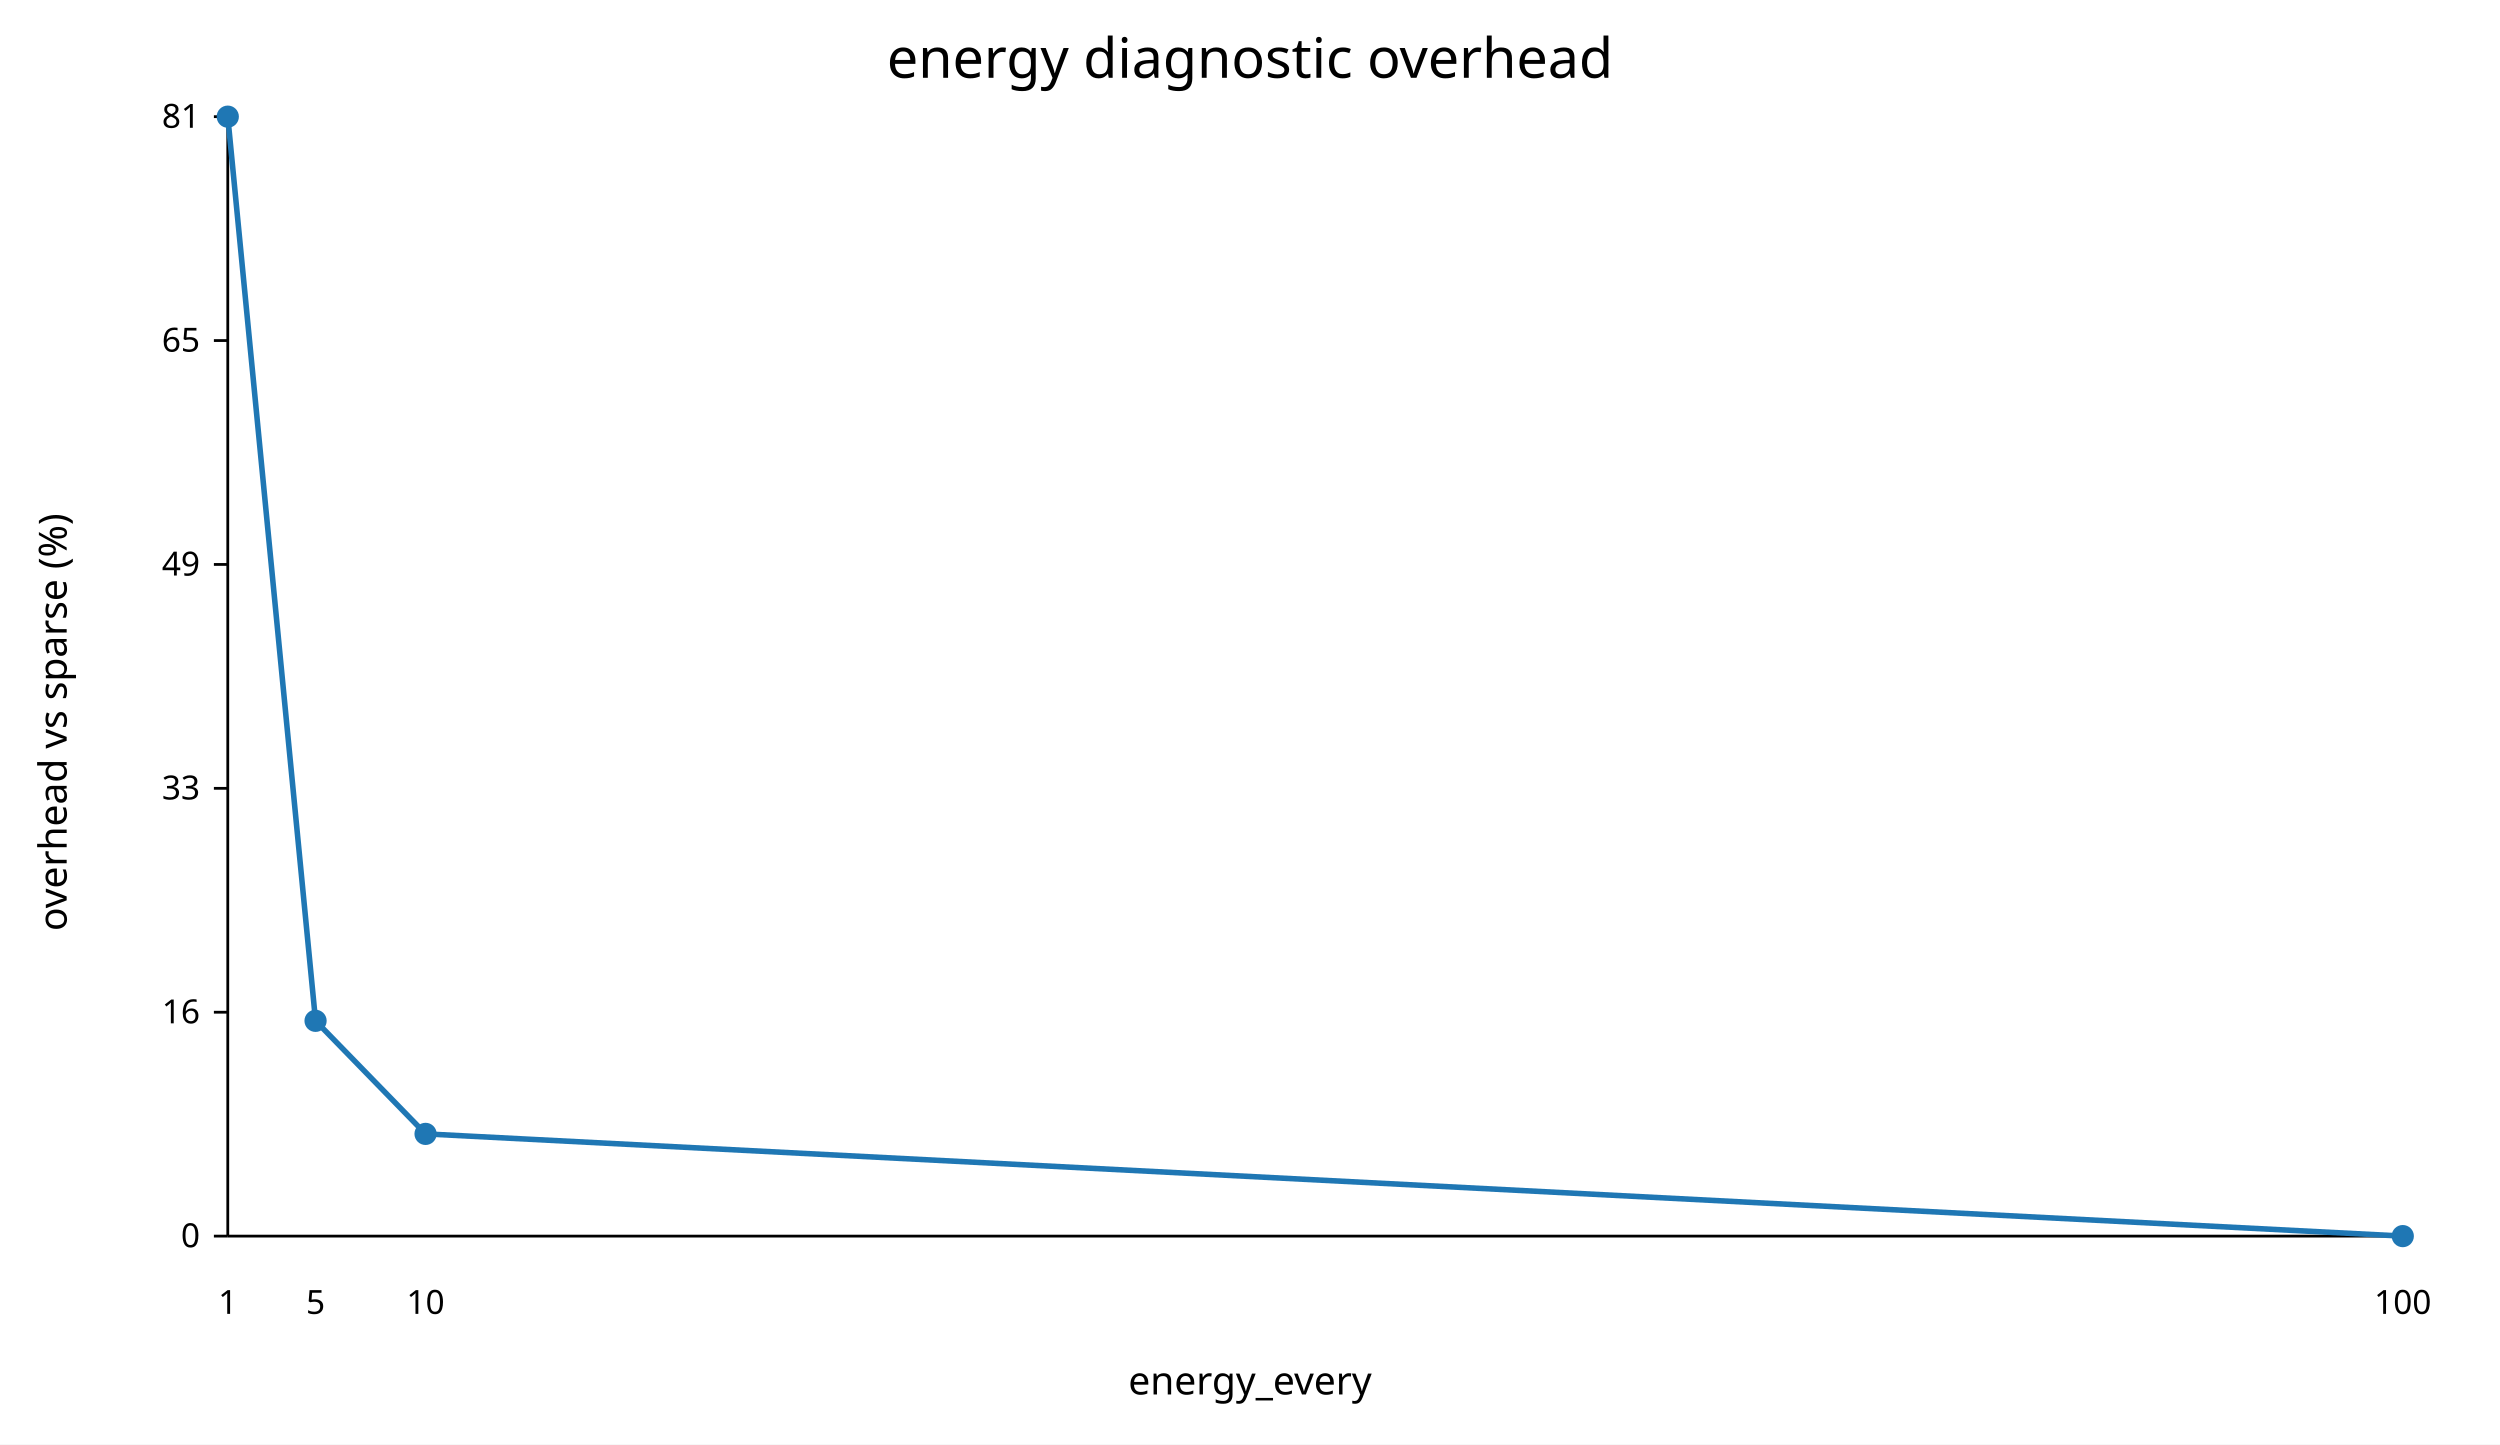
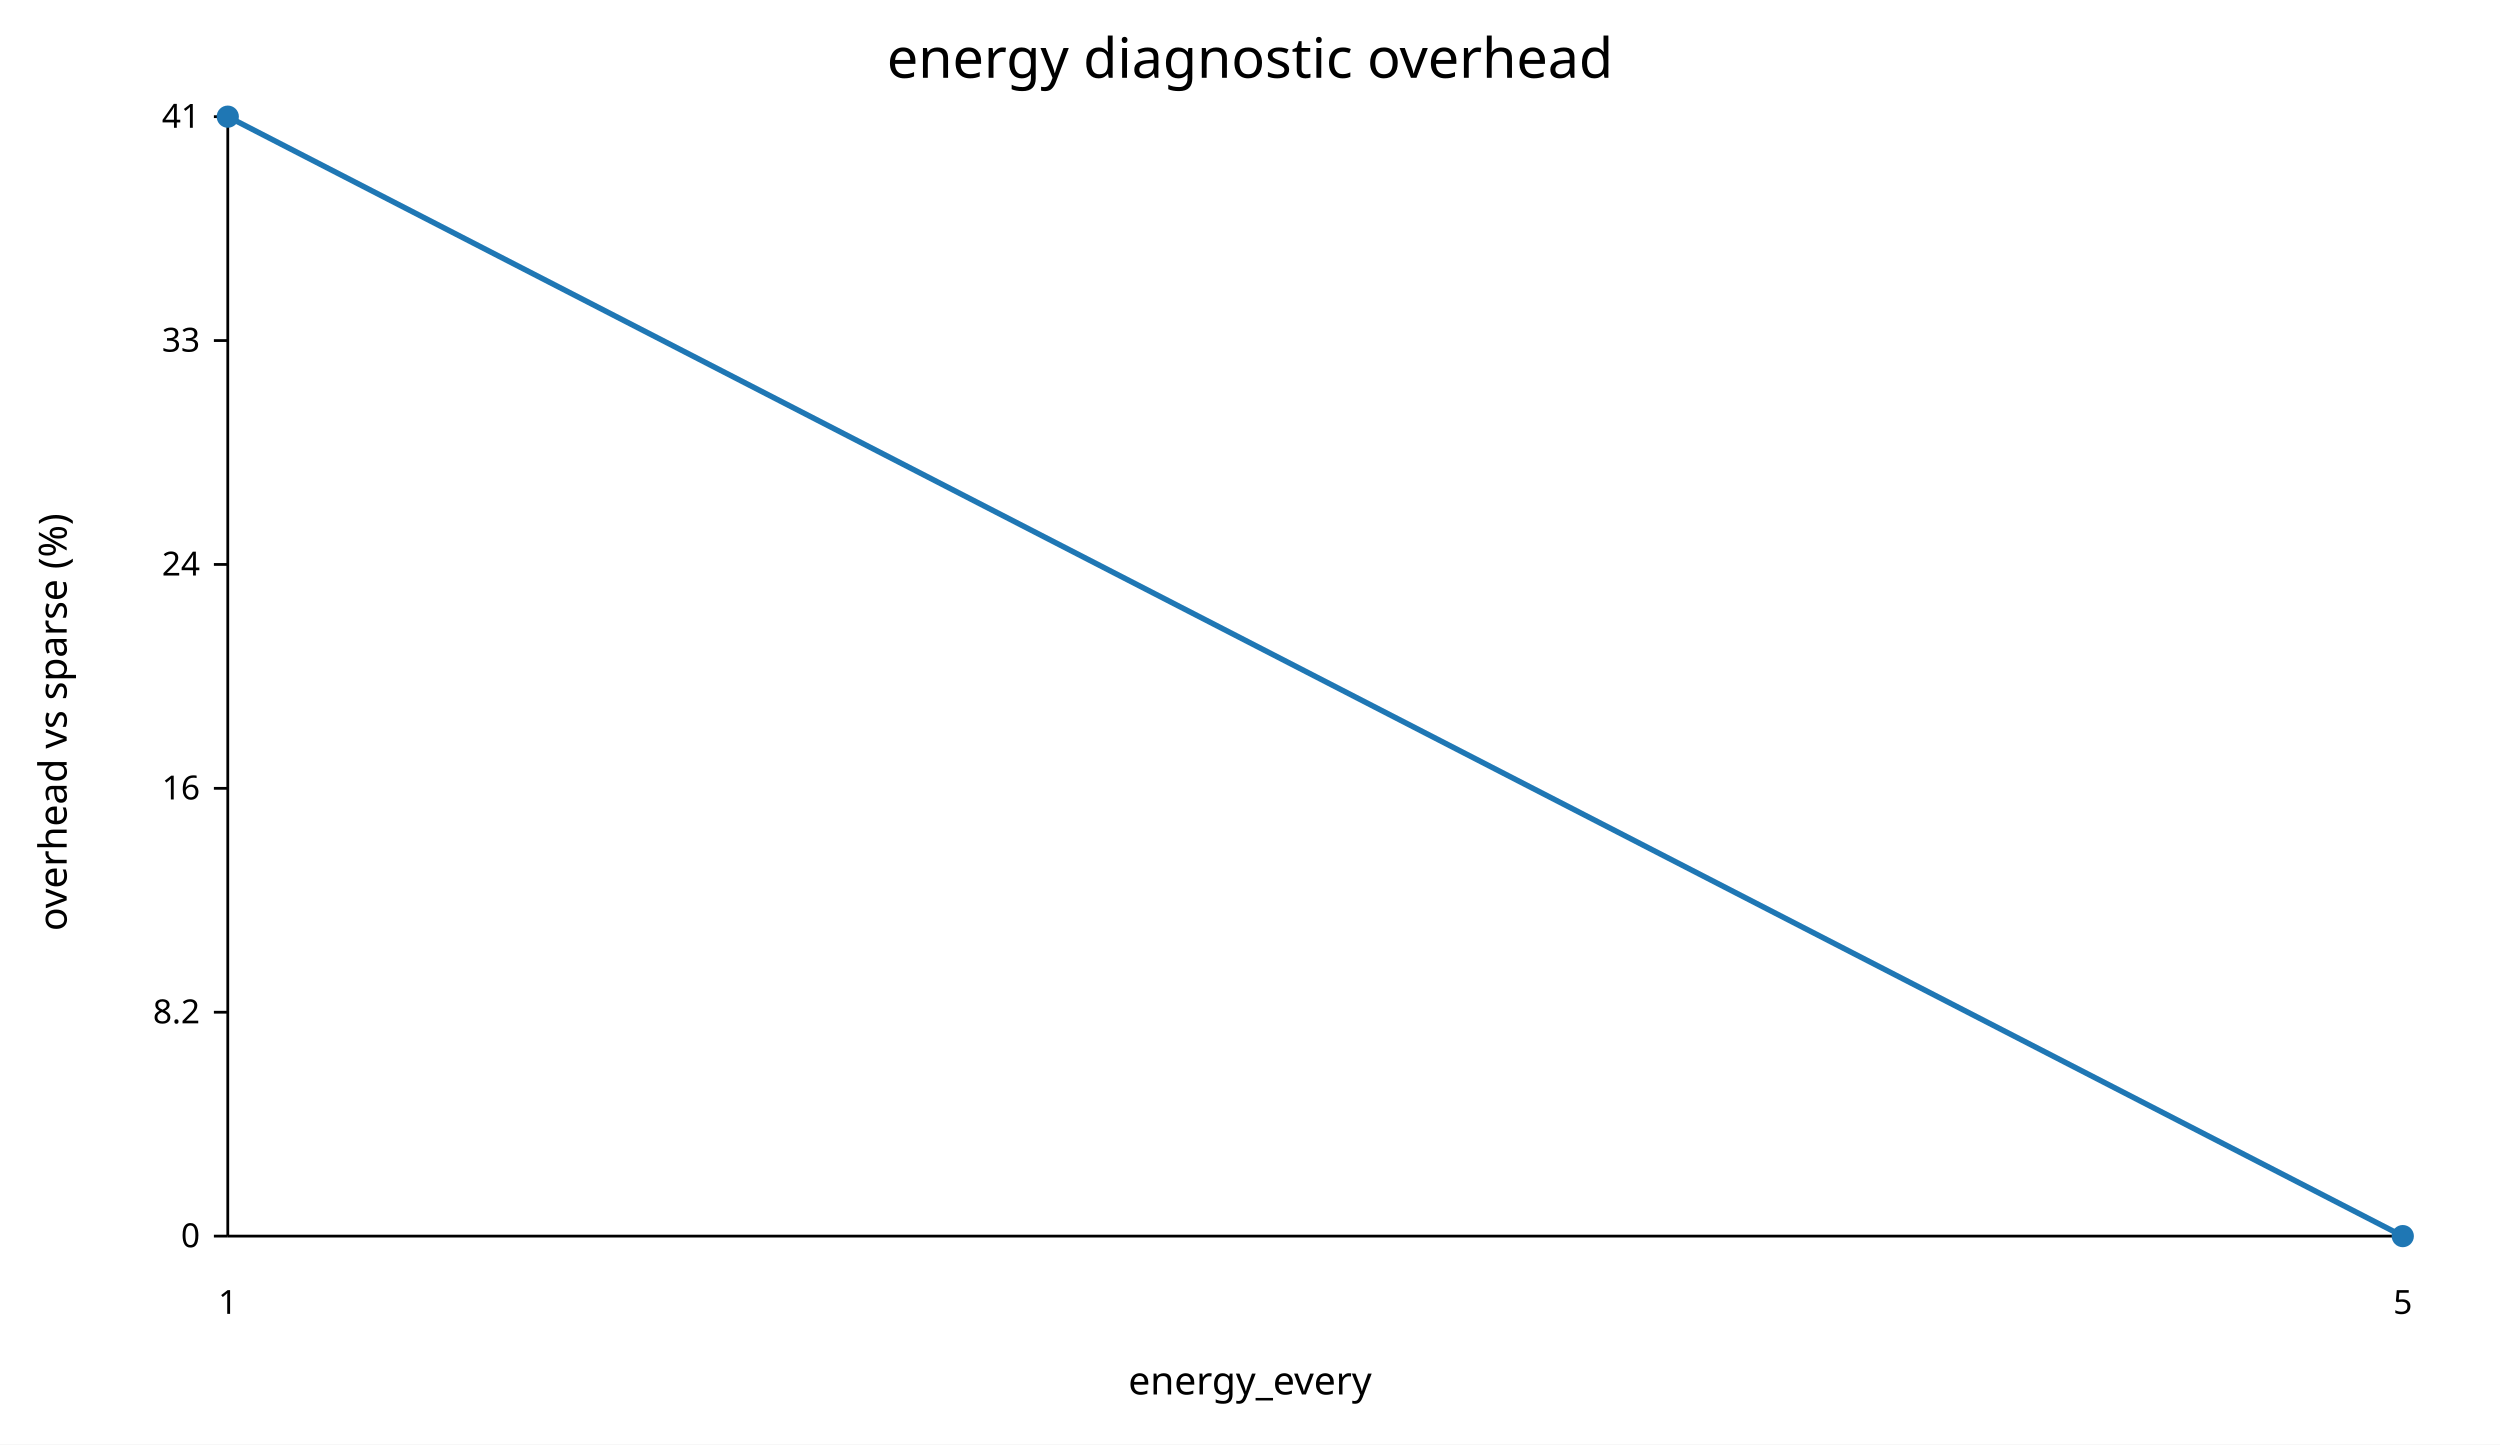
<svg xmlns="http://www.w3.org/2000/svg" width="900" height="520" viewBox="0 0 900 520">
  <rect width="100%" height="100%" fill="white" />
  <text x="450.0" y="28" text-anchor="middle" font-family="sans-serif" font-size="20">energy diagnostic overhead</text>
  <line x1="82" y1="445" x2="865" y2="445" stroke="black" />
  <line x1="82" y1="42" x2="82" y2="445" stroke="black" />
  <text x="450.0" y="502" text-anchor="middle" font-family="sans-serif" font-size="14">energy_every</text>
  <text transform="translate(24,260.0) rotate(-90)" text-anchor="middle" font-family="sans-serif" font-size="14">overhead vs sparse (%)</text>
  <text x="82.0" y="473" text-anchor="middle" font-family="sans-serif" font-size="12">1</text>
-   <text x="113.6" y="473" text-anchor="middle" font-family="sans-serif" font-size="12">5</text>
-   <text x="153.2" y="473" text-anchor="middle" font-family="sans-serif" font-size="12">10</text>
-   <text x="865.0" y="473" text-anchor="middle" font-family="sans-serif" font-size="12">100</text>
+   <text x="865.0" y="473" text-anchor="middle" font-family="sans-serif" font-size="12">5</text>
  <line x1="77" y1="445.0" x2="82" y2="445.0" stroke="black" />
  <text x="72" y="449.0" text-anchor="end" font-family="sans-serif" font-size="12">0</text>
  <line x1="77" y1="364.4" x2="82" y2="364.4" stroke="black" />
-   <text x="72" y="368.4" text-anchor="end" font-family="sans-serif" font-size="12">16</text>
+   <text x="72" y="368.4" text-anchor="end" font-family="sans-serif" font-size="12">8.2</text>
  <line x1="77" y1="283.8" x2="82" y2="283.8" stroke="black" />
-   <text x="72" y="287.8" text-anchor="end" font-family="sans-serif" font-size="12">33</text>
+   <text x="72" y="287.8" text-anchor="end" font-family="sans-serif" font-size="12">16</text>
  <line x1="77" y1="203.2" x2="82" y2="203.2" stroke="black" />
-   <text x="72" y="207.2" text-anchor="end" font-family="sans-serif" font-size="12">49</text>
+   <text x="72" y="207.2" text-anchor="end" font-family="sans-serif" font-size="12">24</text>
  <line x1="77" y1="122.6" x2="82" y2="122.6" stroke="black" />
-   <text x="72" y="126.6" text-anchor="end" font-family="sans-serif" font-size="12">65</text>
+   <text x="72" y="126.6" text-anchor="end" font-family="sans-serif" font-size="12">33</text>
  <line x1="77" y1="42.0" x2="82" y2="42.0" stroke="black" />
-   <text x="72" y="46.0" text-anchor="end" font-family="sans-serif" font-size="12">81</text>
-   <polyline points="82.0,42.0 113.6,367.5 153.2,408.2 865.0,445.0" fill="none" stroke="#1f77b4" stroke-width="2" />
+   <text x="72" y="46.0" text-anchor="end" font-family="sans-serif" font-size="12">41</text>
+   <polyline points="82.0,42.0 865.0,445.0" fill="none" stroke="#1f77b4" stroke-width="2" />
  <circle cx="82.0" cy="42.0" r="4" fill="#1f77b4" />
-   <circle cx="113.6" cy="367.5" r="4" fill="#1f77b4" />
-   <circle cx="153.2" cy="408.2" r="4" fill="#1f77b4" />
  <circle cx="865.0" cy="445.0" r="4" fill="#1f77b4" />
</svg>
